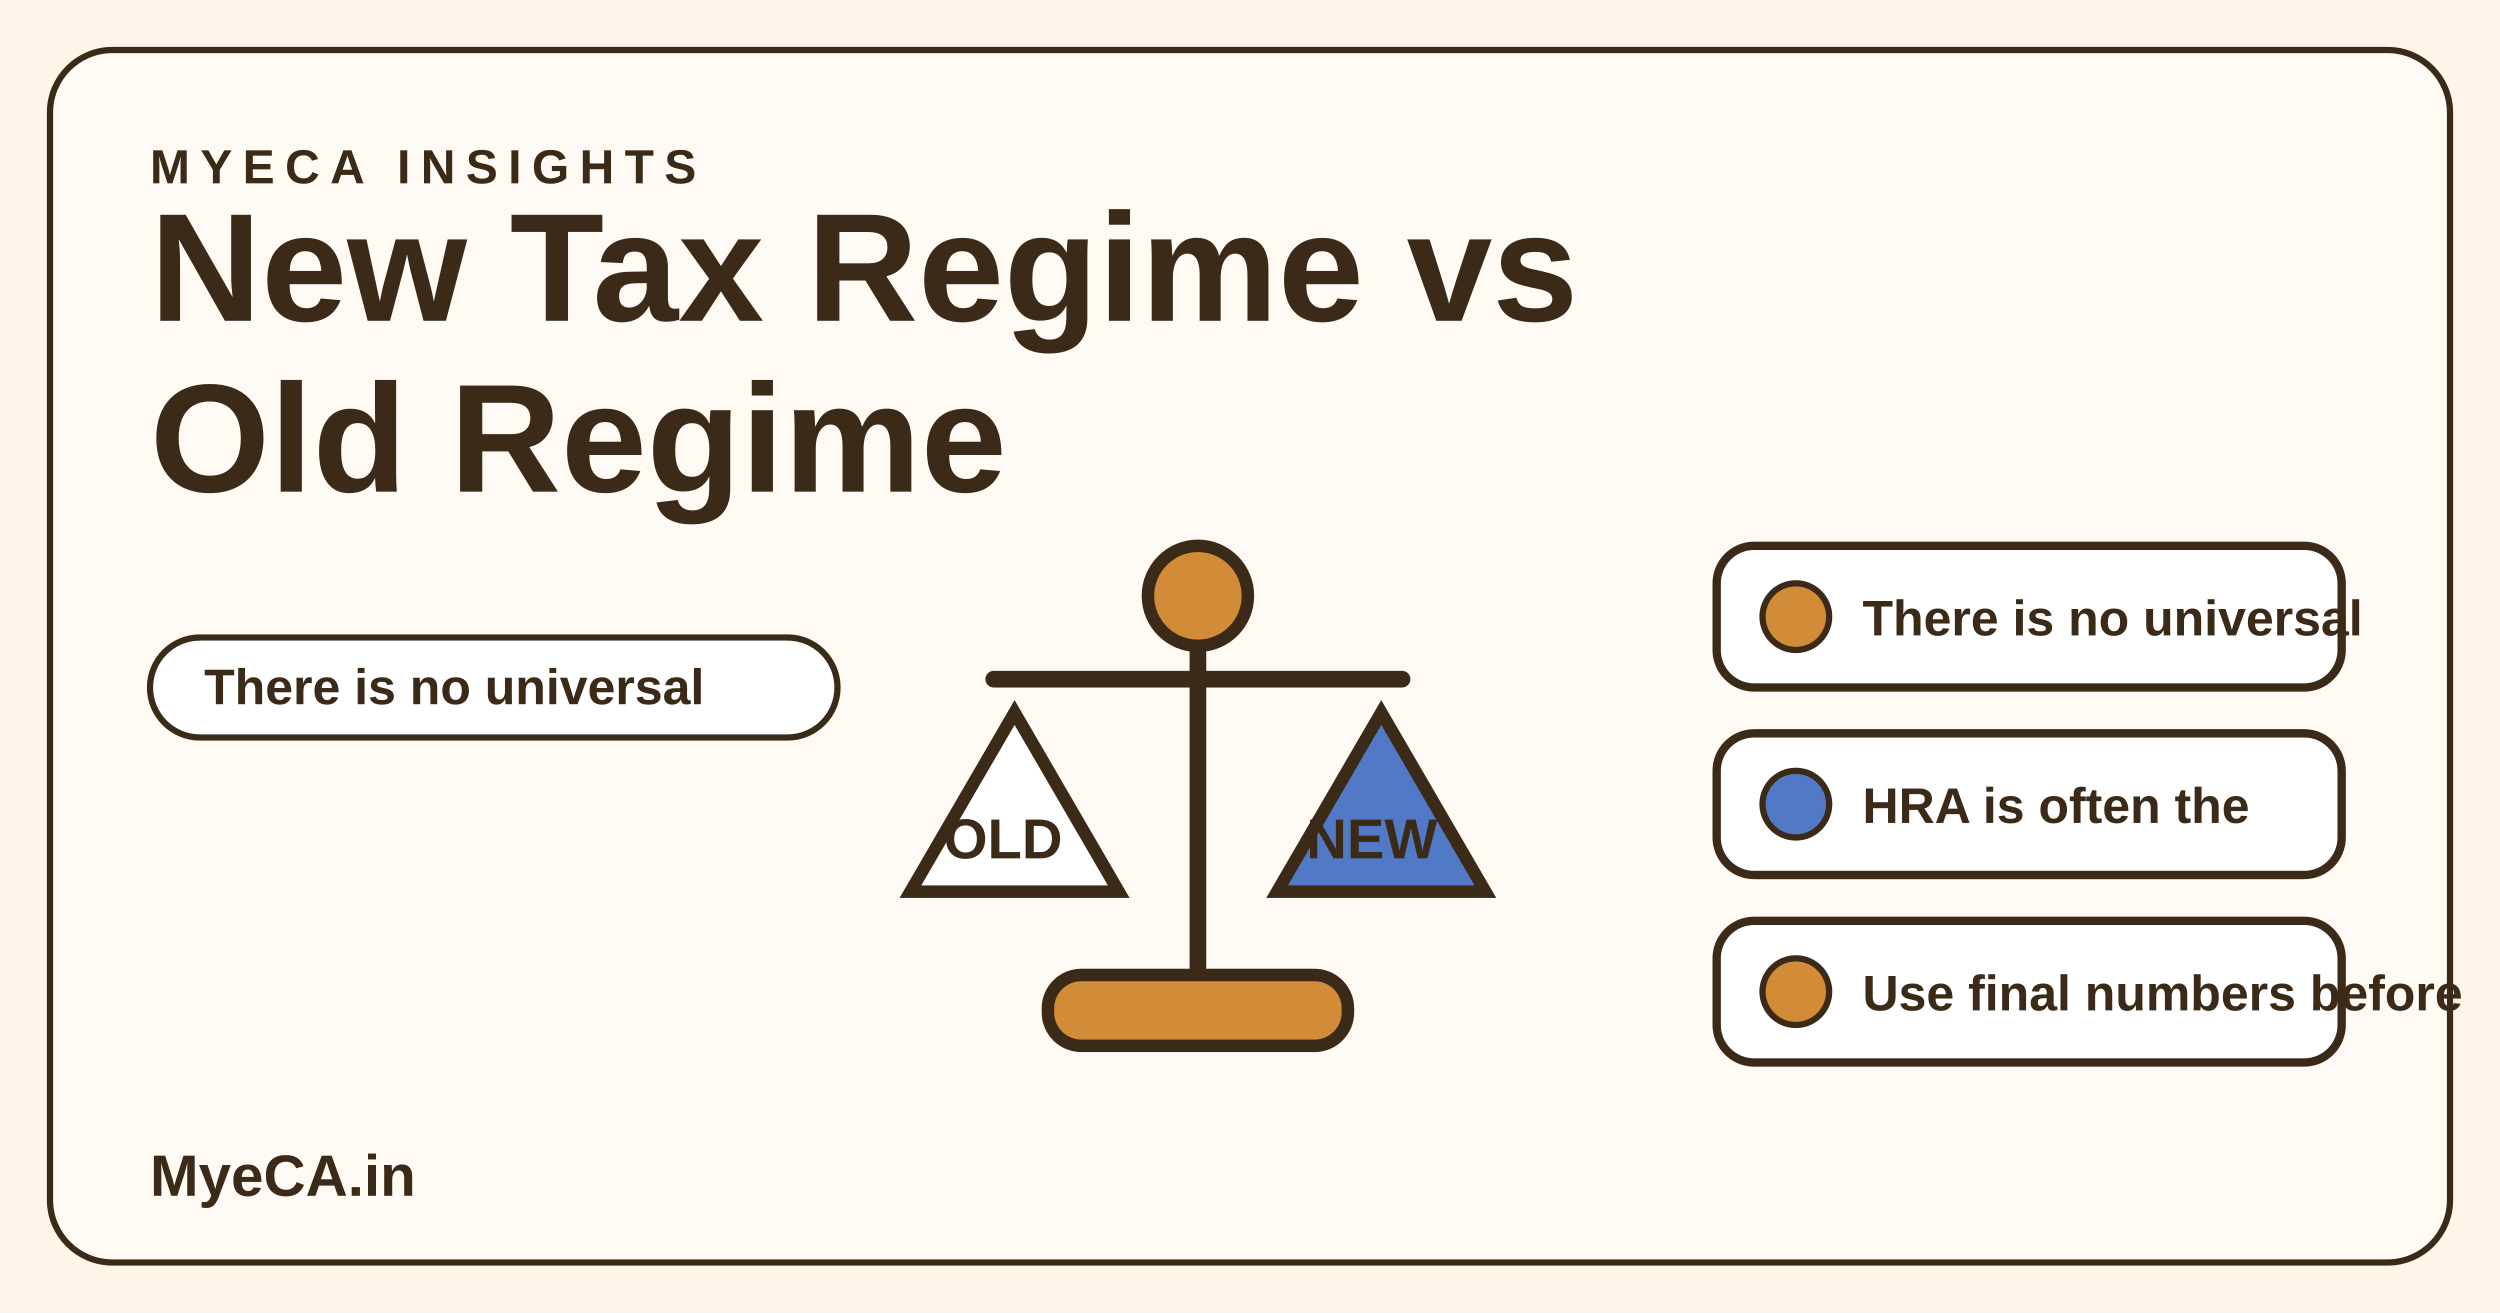
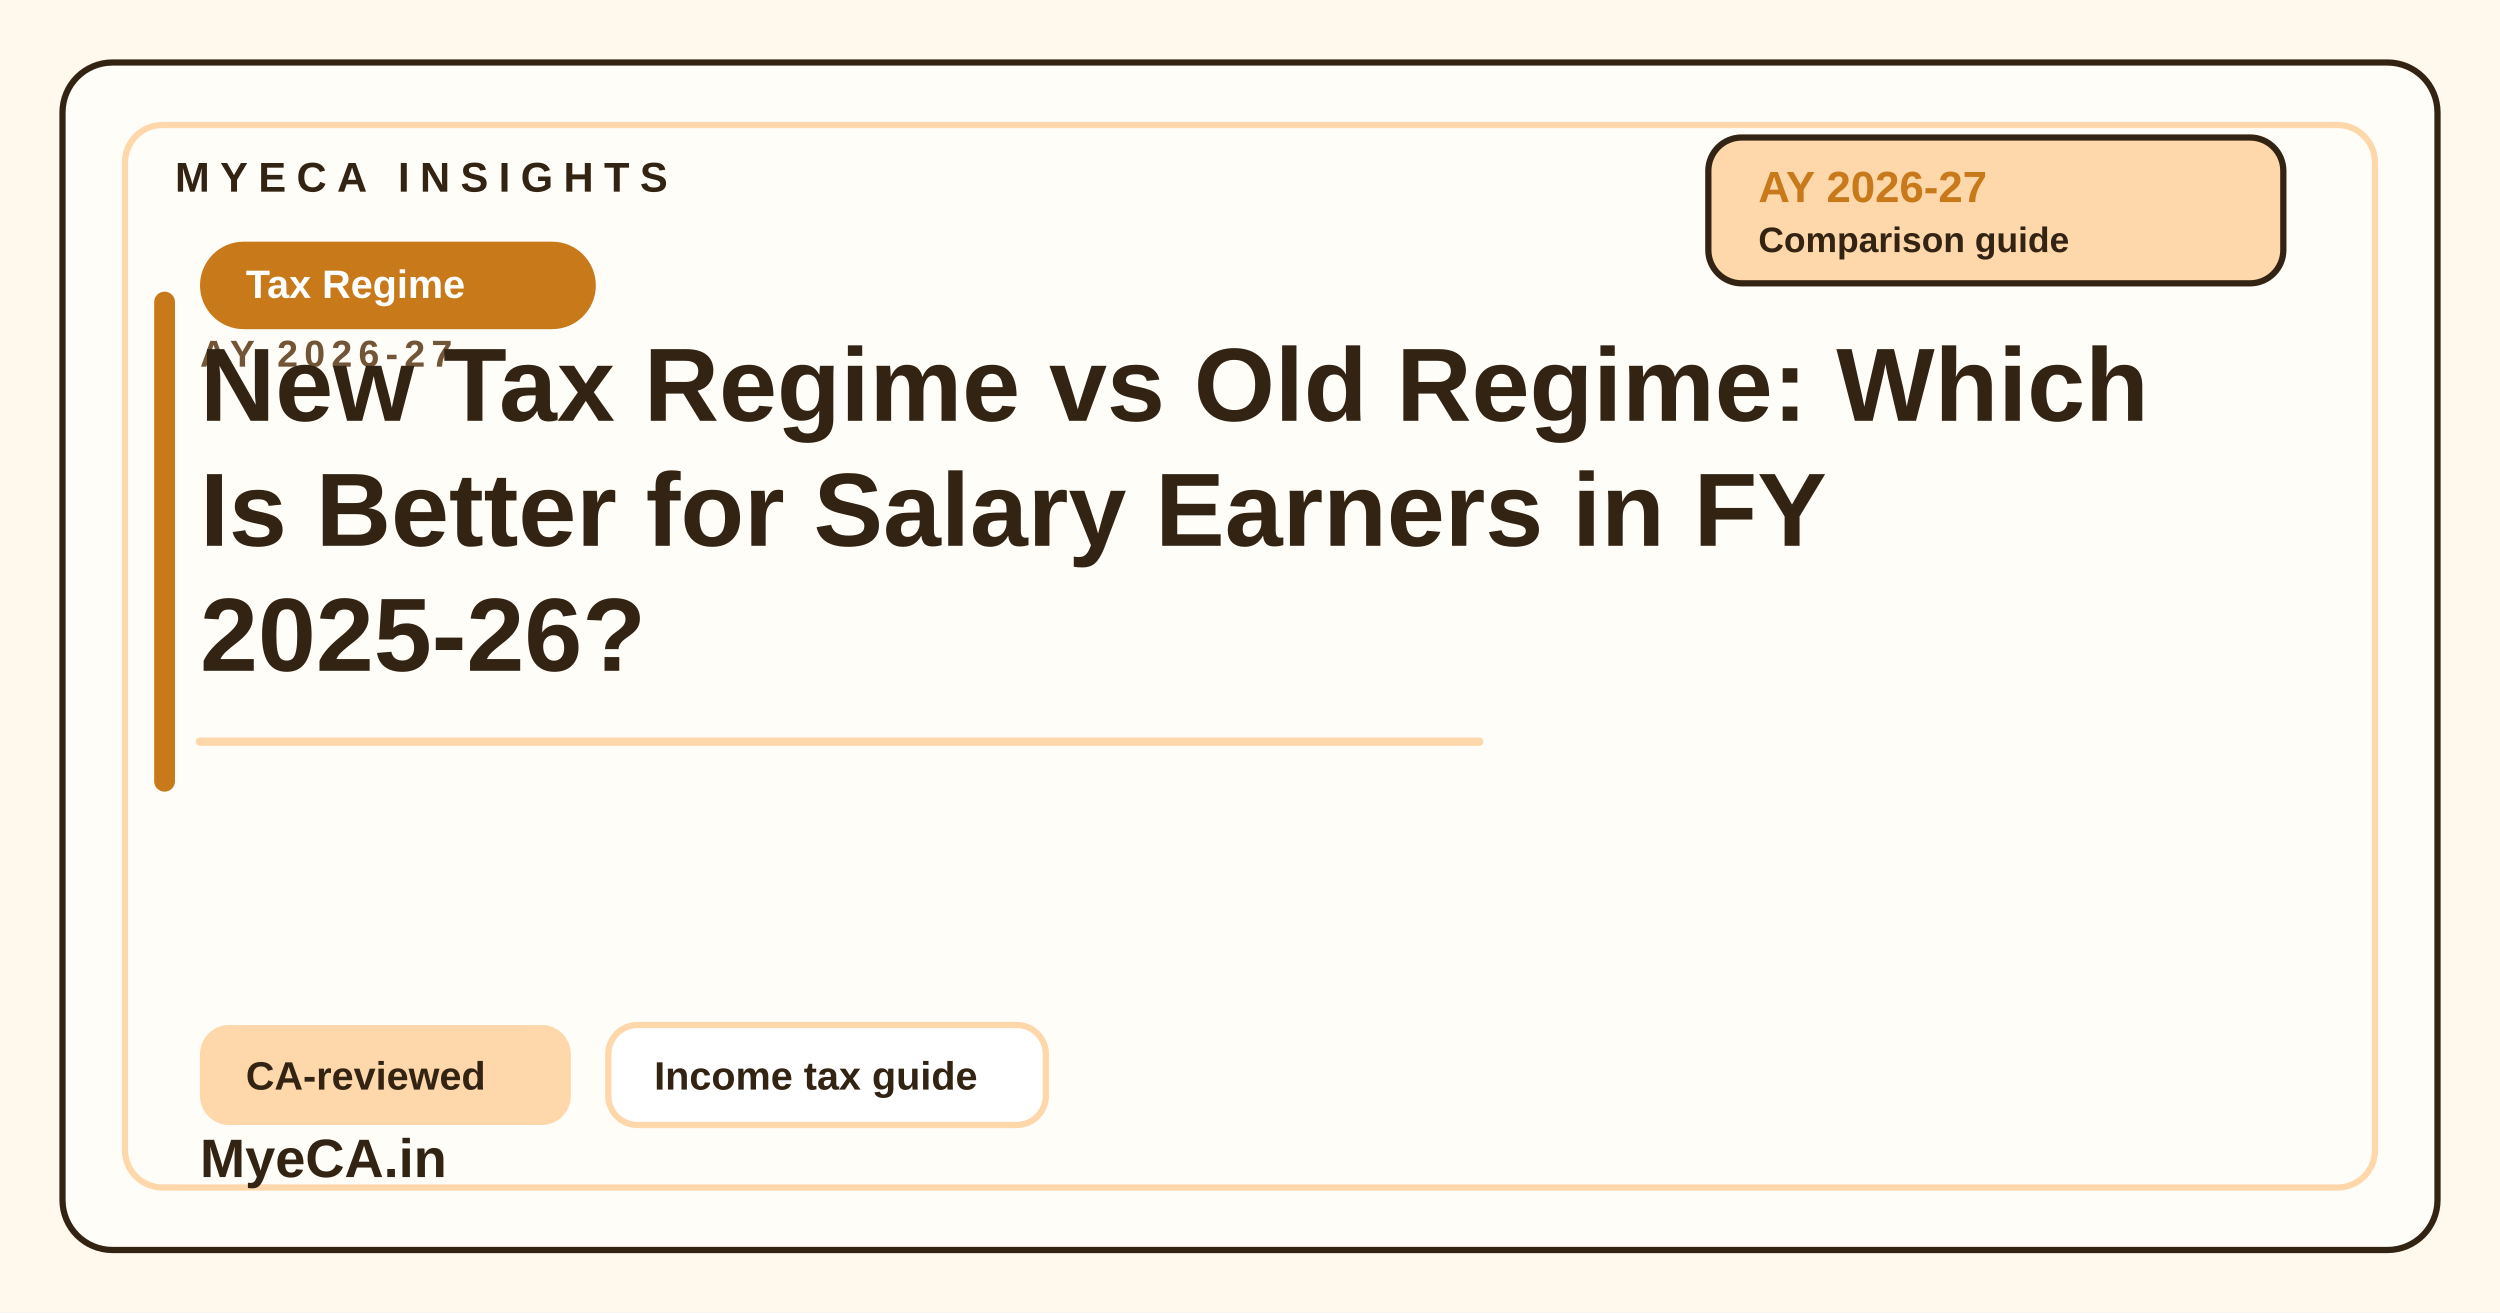
<svg xmlns="http://www.w3.org/2000/svg" width="1200" height="630" viewBox="0 0 1200 630" role="img" aria-labelledby="title desc">
-   <rect width="1200" height="630" fill="#fff5e8" />
-   <rect x="24" y="24" width="1152" height="582" rx="30" fill="#fffaf4" stroke="#3a2a17" stroke-width="3" />
-   <text x="72" y="88" font-family="Arial, Helvetica, sans-serif" font-size="23" font-weight="800" letter-spacing="5" fill="#3a2a17">MYECA INSIGHTS</text>
-   <text x="72" y="154" font-family="Arial, Helvetica, sans-serif" font-size="74" font-weight="900" fill="#3a2a17">New Tax Regime vs</text>
-   <text x="72" y="236" font-family="Arial, Helvetica, sans-serif" font-size="74" font-weight="900" fill="#3a2a17">Old Regime</text>
-   <rect x="72" y="306" width="330" height="48" rx="24" fill="#fff" stroke="#3a2a17" stroke-width="3" />
-   <text x="98" y="338" font-family="Arial, Helvetica, sans-serif" font-size="24" font-weight="800" fill="#3a2a17">There is no universal</text>
-   <g transform="translate(405 238)">
-     <line x1="170" y1="46" x2="170" y2="230" stroke="#3a2a17" stroke-width="8" />
-     <line x1="72" y1="88" x2="268" y2="88" stroke="#3a2a17" stroke-width="8" stroke-linecap="round" />
-     <circle cx="170" cy="48" r="24" fill="#d28b36" stroke="#3a2a17" stroke-width="6" />
-     <path d="M82 104l-50 86h100z" fill="#fff" stroke="#3a2a17" stroke-width="6" />
-     <path d="M258 104l-50 86h100z" fill="#5179c6" stroke="#3a2a17" stroke-width="6" />
-     <rect x="98" y="230" width="144" height="34" rx="16" fill="#d28b36" stroke="#3a2a17" stroke-width="6" />
-     <text x="48" y="174" font-family="Arial, Helvetica, sans-serif" font-size="27" font-weight="900" fill="#3a2a17">OLD</text>
-     <text x="222" y="174" font-family="Arial, Helvetica, sans-serif" font-size="27" font-weight="900" fill="#3a2a17">NEW</text>
+   <rect width="1200" height="630" fill="#fff8ed" />
+   <rect x="30" y="30" width="1140" height="570" rx="24" fill="#fffdf8" stroke="#332313" stroke-width="3" />
+   <rect x="60" y="60" width="1080" height="510" rx="18" fill="none" stroke="#fed7aa" stroke-width="3" />
+   <rect x="74" y="140" width="10" height="240" rx="5" fill="#c8791a" />
+   <text x="84" y="92" font-family="Arial, Helvetica, sans-serif" font-size="20" font-weight="900" letter-spacing="5" fill="#332313">MYECA INSIGHTS</text>
+   <g transform="translate(820 66)">
+     <rect x="0" y="0" width="276" height="70" rx="16" fill="#fed7aa" stroke="#332313" stroke-width="3" />
+     <text x="24" y="31" font-family="Arial, Helvetica, sans-serif" font-size="21" font-weight="900" fill="#c8791a">AY 2026-27</text>
+     <text x="24" y="55" font-family="Arial, Helvetica, sans-serif" font-size="17" font-weight="800" fill="#332313">Comparison guide</text>
  </g>
-   <g transform="translate(824 262)">
-     <rect x="0" y="0" width="300" height="68" rx="18" fill="#fff" stroke="#3a2a17" stroke-width="4" />
-     <circle cx="38" cy="34" r="16" fill="#d28b36" stroke="#3a2a17" stroke-width="3" />
-     <text x="70" y="43" font-family="Arial, Helvetica, sans-serif" font-size="24" font-weight="800" fill="#3a2a17">There is no universal</text>
+   <rect x="96" y="116" width="190" height="42" rx="21" fill="#c8791a" />
+   <text x="118" y="143" font-family="Arial, Helvetica, sans-serif" font-size="19" font-weight="900" fill="#ffffff">Tax Regime</text>
+   <text x="96" y="176" font-family="Arial, Helvetica, sans-serif" font-size="18" font-weight="900" letter-spacing="3" fill="#725536">AY 2026-27</text>
+   <text x="96" y="202" font-family="Arial, Helvetica, sans-serif" font-size="50" font-weight="900" fill="#332313">New Tax Regime vs Old Regime: Which</text>
+   <text x="96" y="262" font-family="Arial, Helvetica, sans-serif" font-size="50" font-weight="900" fill="#332313">Is Better for Salary Earners in FY</text>
+   <text x="96" y="322" font-family="Arial, Helvetica, sans-serif" font-size="50" font-weight="900" fill="#332313">2025-26?</text>
+   <line x1="96" y1="356" x2="710" y2="356" stroke="#fed7aa" stroke-width="4" stroke-linecap="round" />
+   <g transform="translate(96 492)">
+     <rect x="0" y="0" width="178" height="48" rx="14" fill="#fed7aa" />
+     <text x="22" y="31" font-family="Arial, Helvetica, sans-serif" font-size="19" font-weight="900" fill="#332313">CA-reviewed</text>
  </g>
-   <g transform="translate(824 352)">
-     <rect x="0" y="0" width="300" height="68" rx="18" fill="#fff" stroke="#3a2a17" stroke-width="4" />
-     <circle cx="38" cy="34" r="16" fill="#5179c6" stroke="#3a2a17" stroke-width="3" />
-     <text x="70" y="43" font-family="Arial, Helvetica, sans-serif" font-size="24" font-weight="800" fill="#3a2a17">HRA is often the</text>
+   <g transform="translate(292 492)">
+     <rect x="0" y="0" width="210" height="48" rx="14" fill="#ffffff" stroke="#fed7aa" stroke-width="3" />
+     <text x="22" y="31" font-family="Arial, Helvetica, sans-serif" font-size="19" font-weight="900" fill="#332313">Income tax guide</text>
  </g>
-   <g transform="translate(824 442)">
-     <rect x="0" y="0" width="300" height="68" rx="18" fill="#fff" stroke="#3a2a17" stroke-width="4" />
-     <circle cx="38" cy="34" r="16" fill="#d28b36" stroke="#3a2a17" stroke-width="3" />
-     <text x="70" y="43" font-family="Arial, Helvetica, sans-serif" font-size="24" font-weight="800" fill="#3a2a17">Use final numbers before</text>
-   </g>
-   <text x="72" y="574" font-family="Arial, Helvetica, sans-serif" font-size="28" font-weight="900" fill="#3a2a17">MyeCA.in</text>
+   <text x="96" y="565" font-family="Arial, Helvetica, sans-serif" font-size="26" font-weight="900" fill="#332313">MyeCA.in</text>
</svg>
